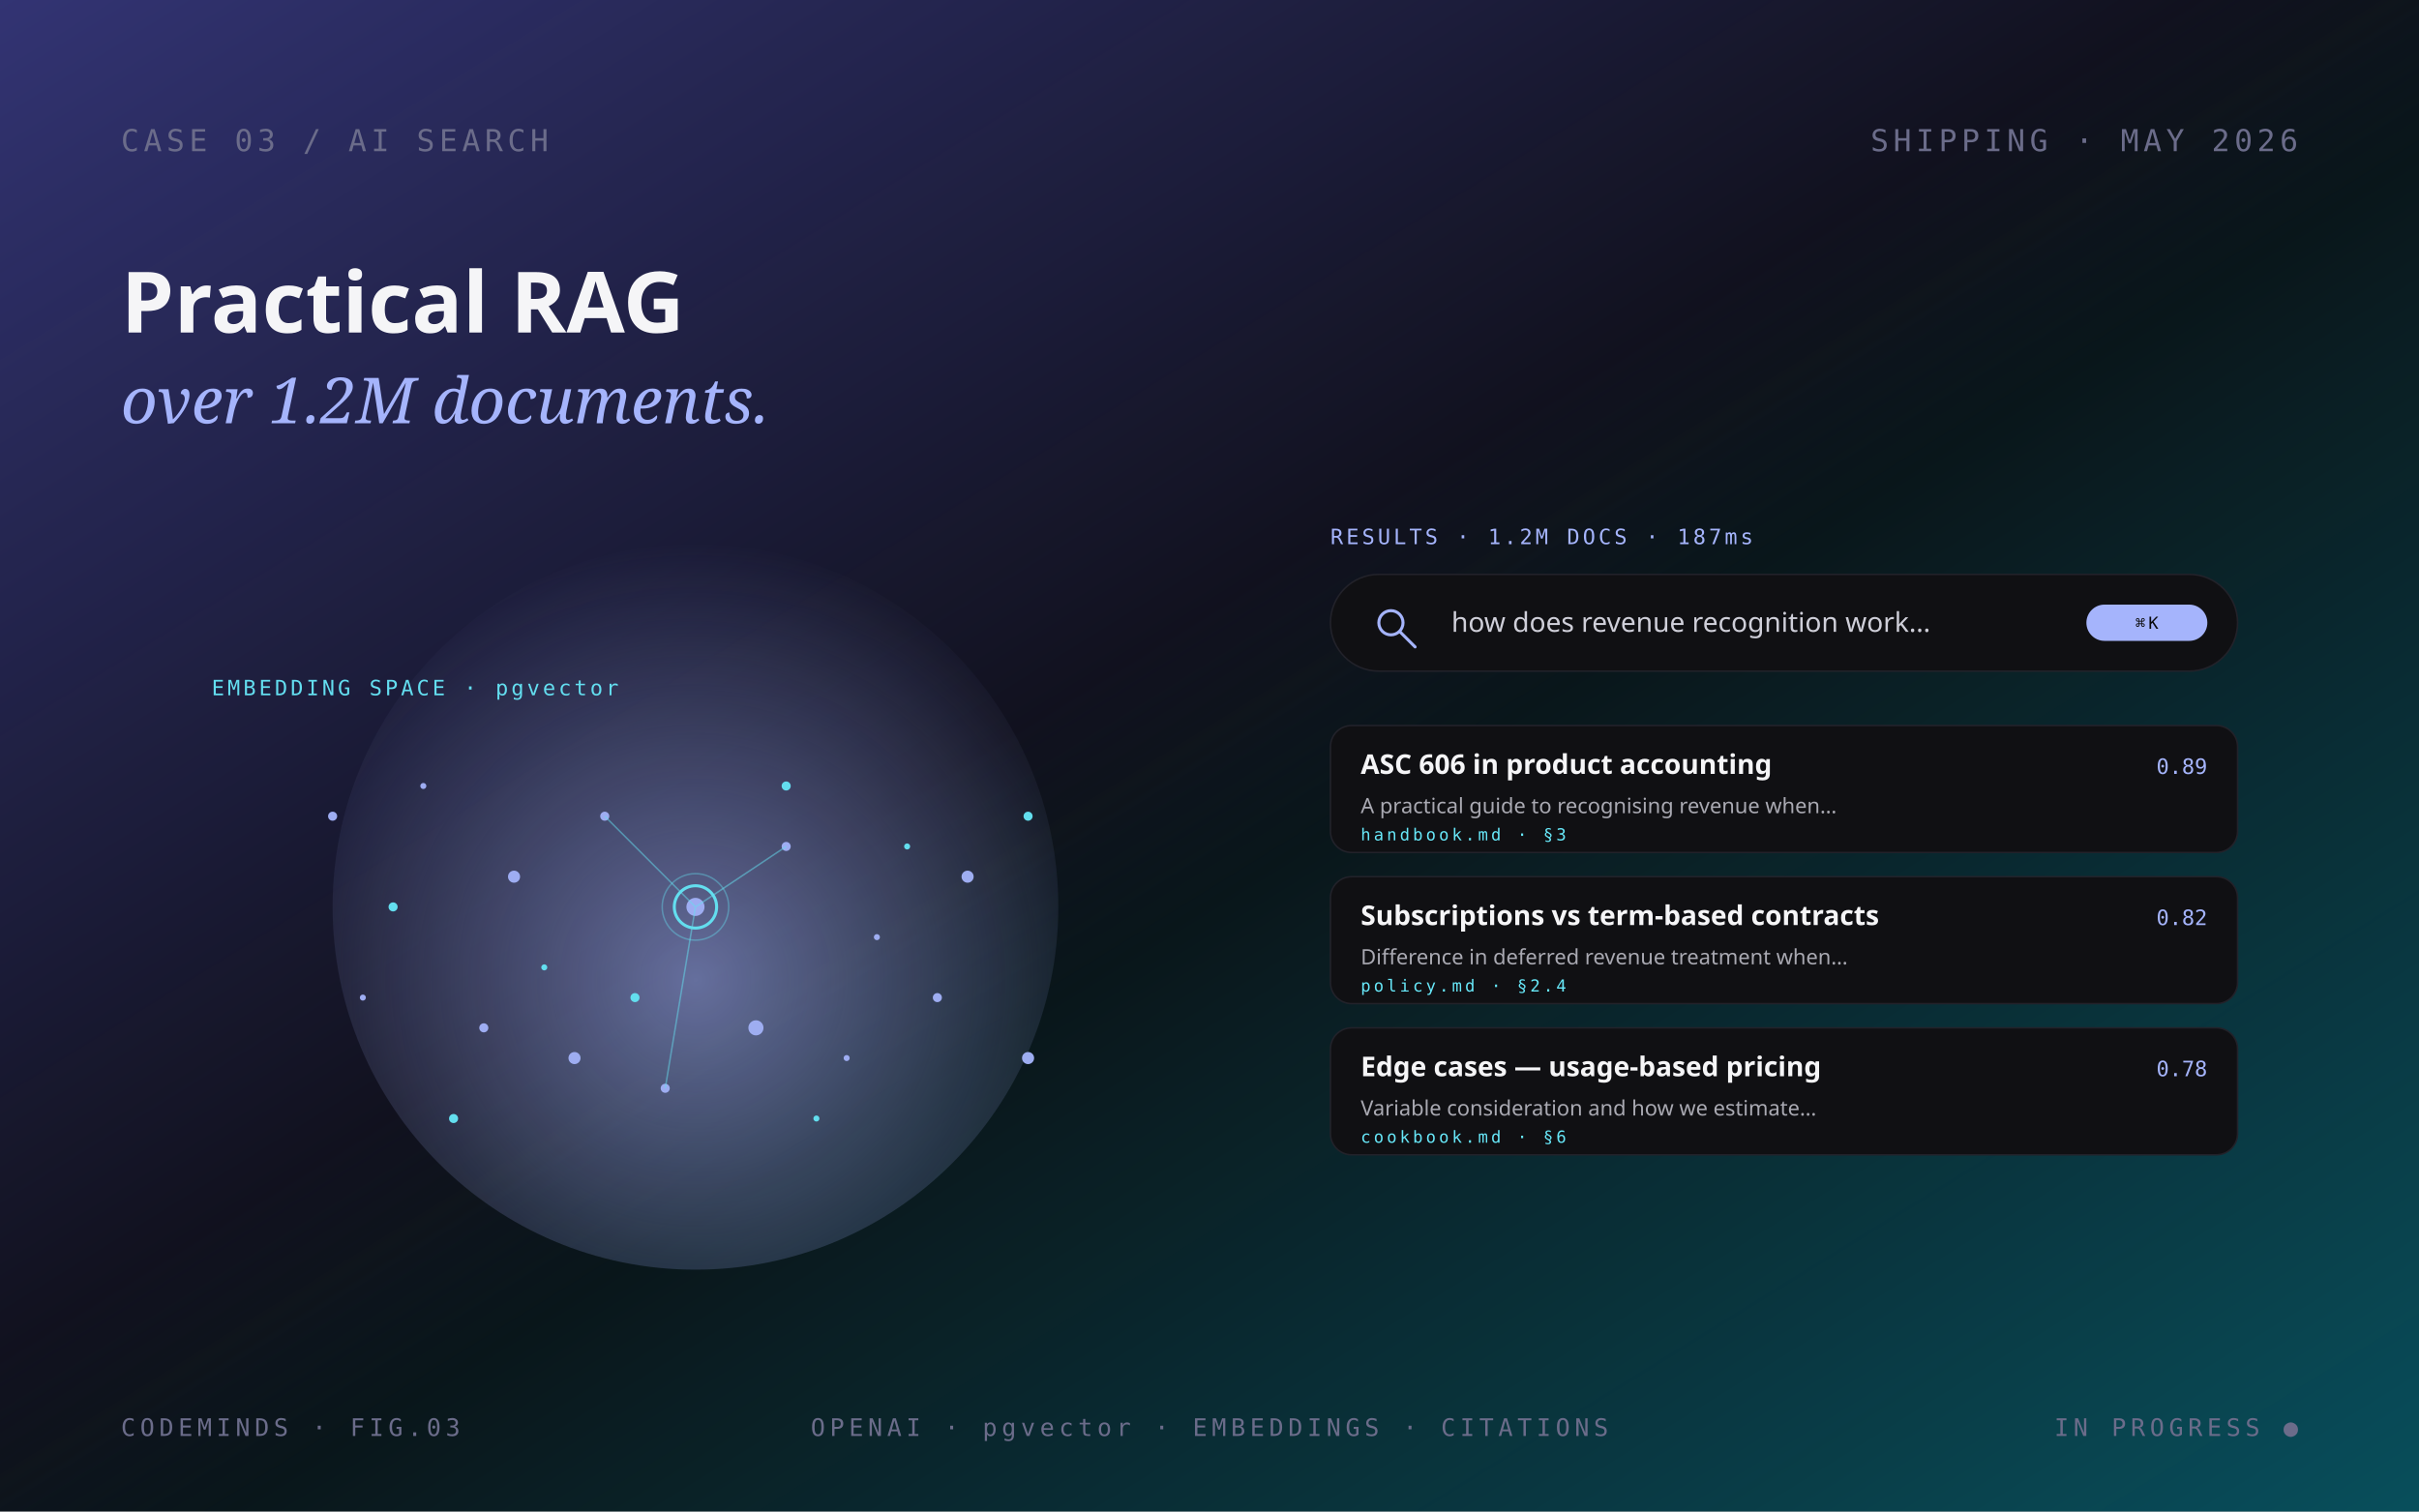
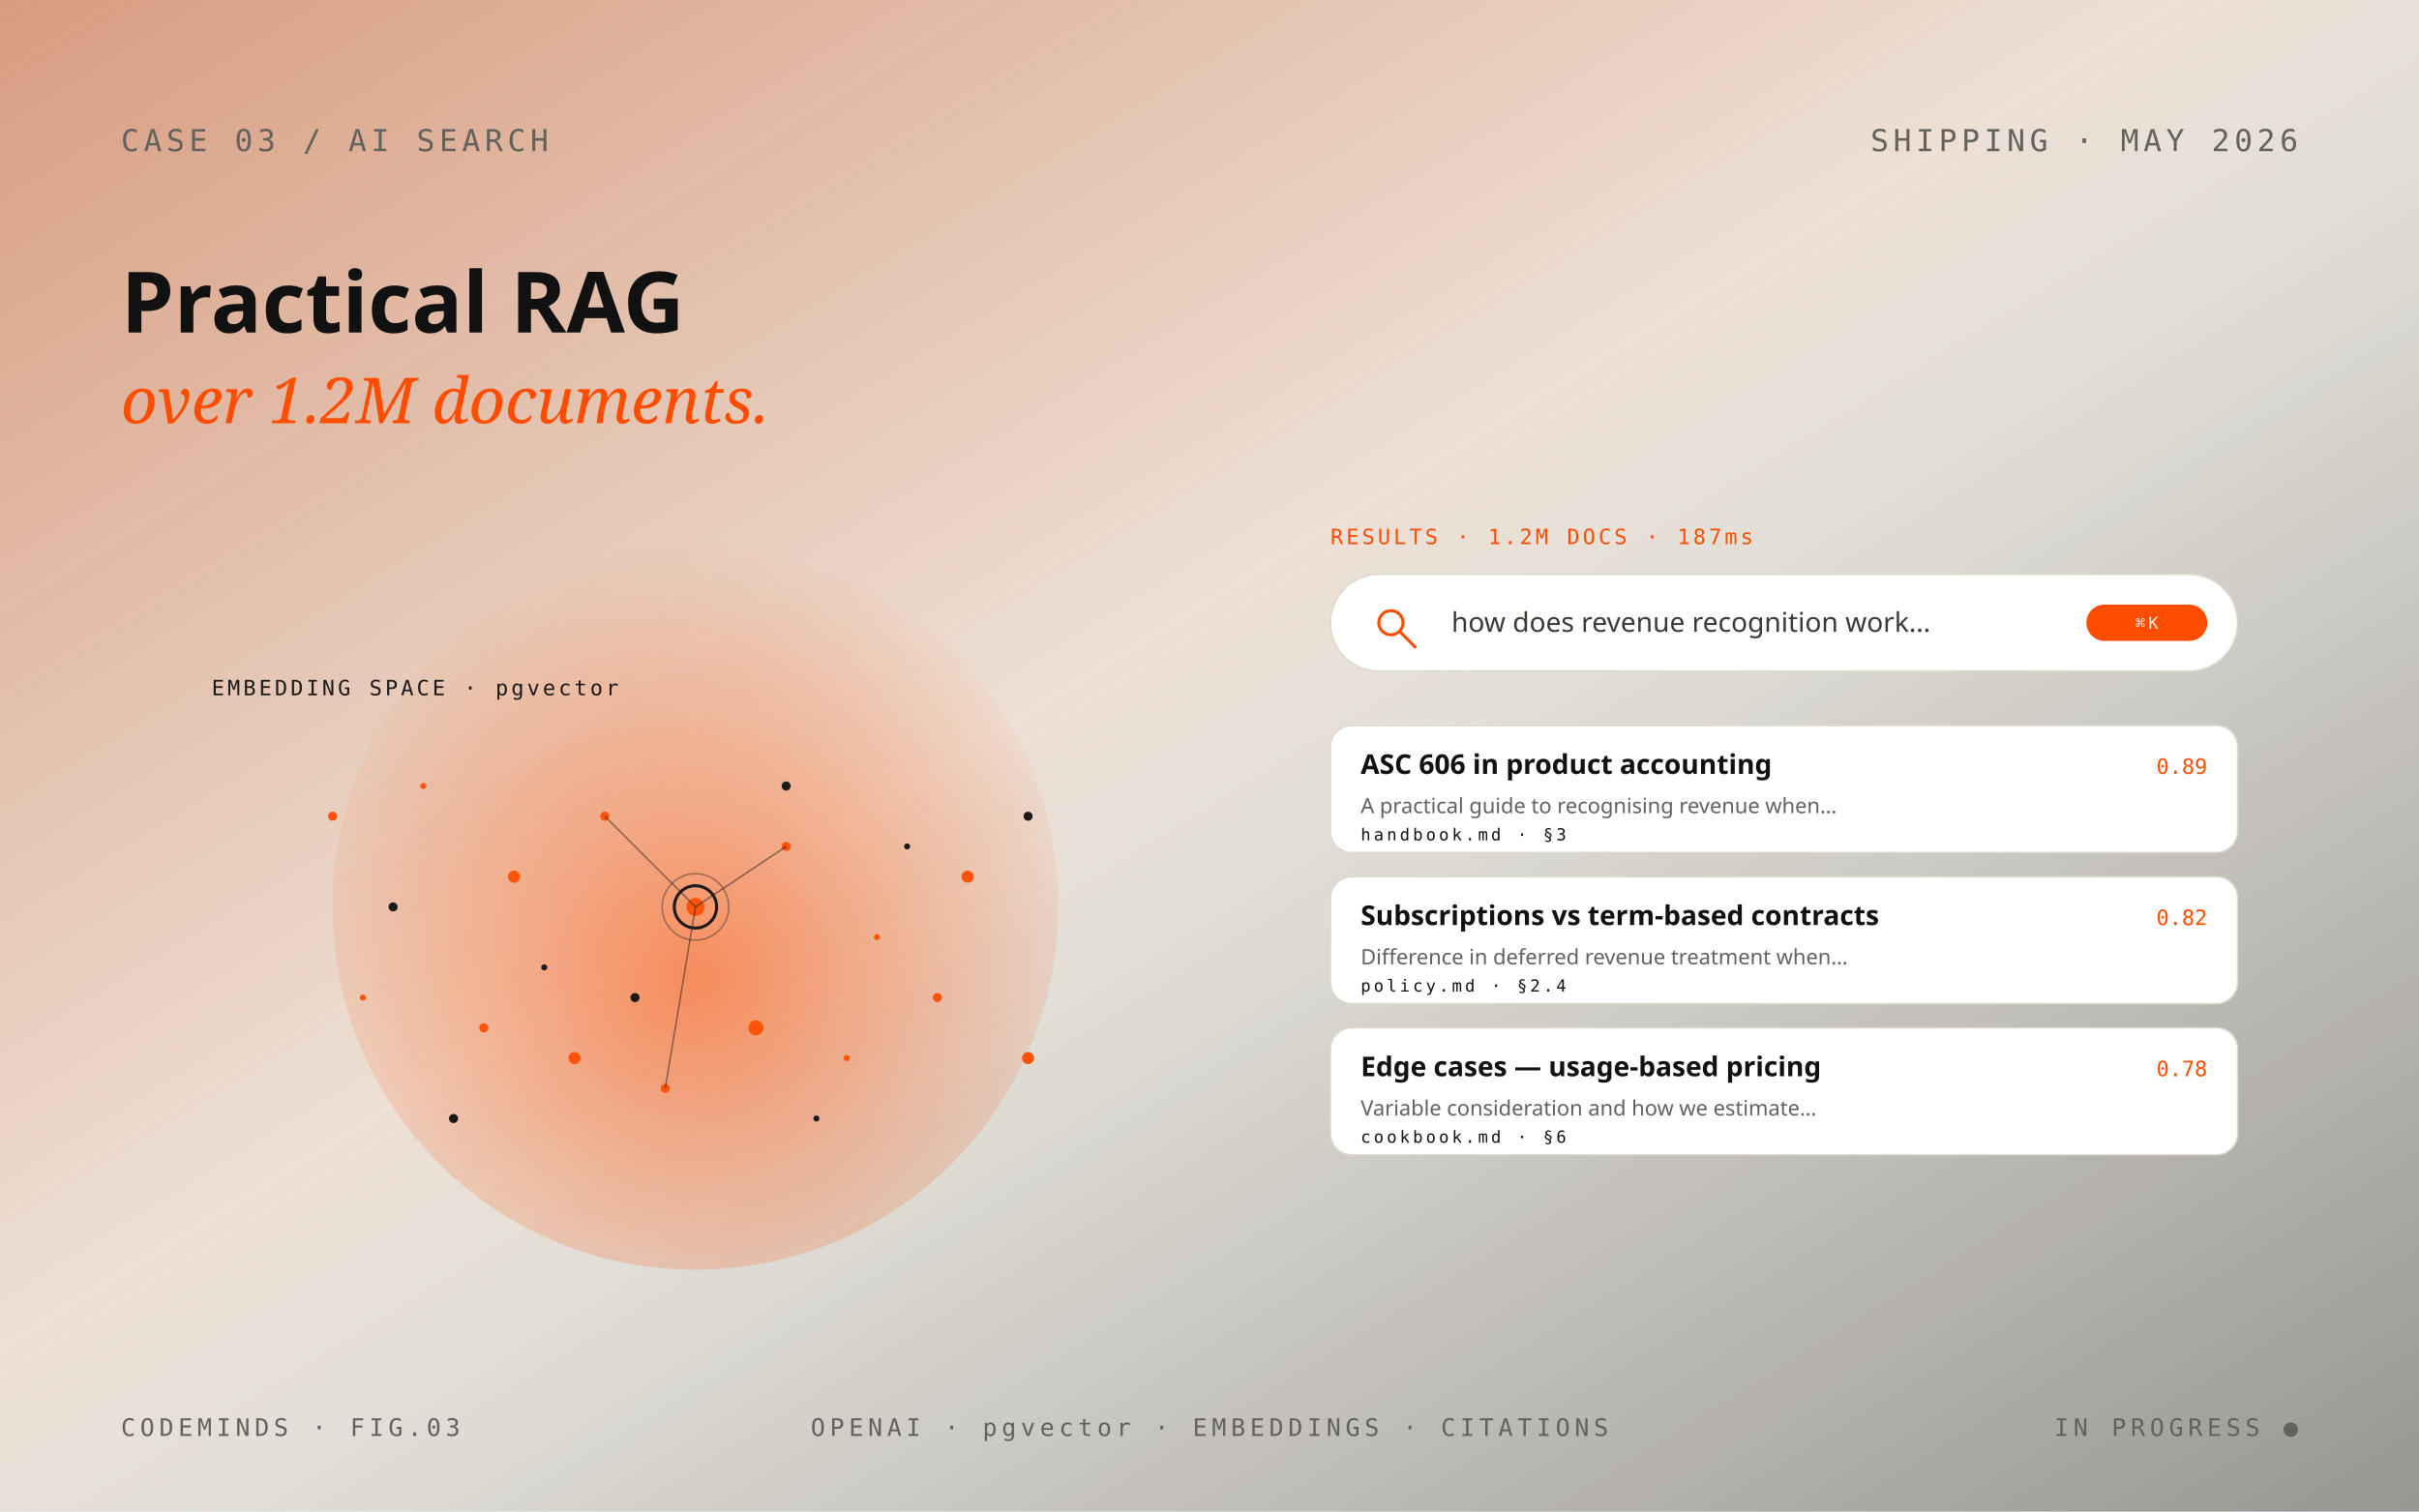
<svg xmlns="http://www.w3.org/2000/svg" viewBox="0 0 1600 1000" preserveAspectRatio="xMidYMid slice" role="img" aria-label="AI search — embeddings and result stream cover">
  <defs>
    <linearGradient id="aiGlow1" x1="0" y1="0" x2="1" y2="1">
-       <stop offset="0%" stop-color="#6366f1" stop-opacity="0.45" />
-       <stop offset="55%" stop-color="#6366f1" stop-opacity="0" />
+       <stop offset="0%" stop-color="#B83700" stop-opacity="0.45" />
+       <stop offset="55%" stop-color="#B83700" stop-opacity="0" />
    </linearGradient>
    <linearGradient id="aiGlow2" x1="1" y1="1" x2="0" y2="0">
-       <stop offset="0%" stop-color="#06b6d4" stop-opacity="0.4" />
-       <stop offset="55%" stop-color="#06b6d4" stop-opacity="0" />
+       <stop offset="0%" stop-color="#111111" stop-opacity="0.4" />
+       <stop offset="55%" stop-color="#111111" stop-opacity="0" />
    </linearGradient>
    <radialGradient id="dotField" cx="50%" cy="60%" r="60%">
-       <stop offset="0%" stop-color="#a5b4fc" stop-opacity="0.6" />
-       <stop offset="100%" stop-color="#a5b4fc" stop-opacity="0" />
+       <stop offset="0%" stop-color="#FF4D00" stop-opacity="0.6" />
+       <stop offset="100%" stop-color="#FF4D00" stop-opacity="0" />
    </radialGradient>
  </defs>
-   <rect width="1600" height="1000" fill="#0a0a0c" />
+   <rect width="1600" height="1000" fill="#F2EFE8" />
  <rect width="1600" height="1000" fill="url(#aiGlow1)" />
  <rect width="1600" height="1000" fill="url(#aiGlow2)" />
-   <g font-family="ui-monospace, SFMono-Regular, monospace" font-size="20" letter-spacing="3" fill="#6b6c8a">
+   <g font-family="ui-monospace, SFMono-Regular, monospace" font-size="20" letter-spacing="3" fill="#64625C">
    <text x="80" y="100">CASE 03 / AI SEARCH</text>
    <text x="1520" y="100" text-anchor="end">SHIPPING · MAY 2026</text>
  </g>
  <g font-family="Geist, system-ui, sans-serif">
-     <text x="80" y="220" font-size="56" font-weight="600" fill="#f5f5f7">Practical RAG</text>
-     <text x="80" y="280" font-size="42" font-weight="400" fill="#a5b4fc" font-style="italic" font-family="'Instrument Serif', Georgia, serif">over 1.2M documents.</text>
+     <text x="80" y="220" font-size="56" font-weight="600" fill="#111111">Practical RAG</text>
+     <text x="80" y="280" font-size="42" font-weight="400" fill="#FF4D00" font-style="italic" font-family="'Instrument Serif', Georgia, serif">over 1.2M documents.</text>
  </g>
  <g transform="translate(140, 480)" opacity="0.95">
    <circle cx="320" cy="120" r="240" fill="url(#dotField)" />
-     <g fill="#a5b4fc">
+     <g fill="#FF4D00">
      <circle cx="80" cy="60" r="3" />
      <circle cx="140" cy="40" r="2" />
      <circle cx="200" cy="100" r="4" />
      <circle cx="260" cy="60" r="3" />
      <circle cx="320" cy="120" r="6" />
      <circle cx="380" cy="80" r="3" />
      <circle cx="440" cy="140" r="2" />
      <circle cx="500" cy="100" r="4" />
      <circle cx="100" cy="180" r="2" />
      <circle cx="180" cy="200" r="3" />
      <circle cx="240" cy="220" r="4" />
      <circle cx="300" cy="240" r="3" />
      <circle cx="360" cy="200" r="5" />
      <circle cx="420" cy="220" r="2" />
      <circle cx="480" cy="180" r="3" />
      <circle cx="540" cy="220" r="4" />
    </g>
-     <g fill="#67e8f9">
+     <g fill="#111111">
      <circle cx="120" cy="120" r="3" />
      <circle cx="220" cy="160" r="2" />
      <circle cx="380" cy="40" r="3" />
      <circle cx="460" cy="80" r="2" />
      <circle cx="160" cy="260" r="3" />
      <circle cx="280" cy="180" r="3" />
      <circle cx="400" cy="260" r="2" />
      <circle cx="540" cy="60" r="3" />
    </g>
-     <circle cx="320" cy="120" r="14" fill="none" stroke="#67e8f9" stroke-width="2" />
-     <circle cx="320" cy="120" r="22" fill="none" stroke="#67e8f9" stroke-width="1" opacity="0.4" />
-     <g stroke="#67e8f9" stroke-width="1" opacity="0.5">
+     <circle cx="320" cy="120" r="14" fill="none" stroke="#111111" stroke-width="2" />
+     <circle cx="320" cy="120" r="22" fill="none" stroke="#111111" stroke-width="1" opacity="0.4" />
+     <g stroke="#111111" stroke-width="1" opacity="0.5">
      <line x1="320" y1="120" x2="260" y2="60" />
      <line x1="320" y1="120" x2="380" y2="80" />
      <line x1="320" y1="120" x2="300" y2="240" />
    </g>
-     <text x="0" y="-20" font-family="ui-monospace, monospace" font-size="14" fill="#67e8f9" letter-spacing="2">EMBEDDING SPACE · pgvector</text>
+     <text x="0" y="-20" font-family="ui-monospace, monospace" font-size="14" fill="#111111" letter-spacing="2">EMBEDDING SPACE · pgvector</text>
  </g>
  <g transform="translate(880, 380)">
-     <rect x="0" y="0" width="600" height="64" rx="32" fill="#101013" stroke="#22222a" />
-     <circle cx="40" cy="32" r="8" fill="none" stroke="#a5b4fc" stroke-width="2" />
-     <line x1="46" y1="38" x2="56" y2="48" stroke="#a5b4fc" stroke-width="2" stroke-linecap="round" />
-     <text x="80" y="38" font-family="Geist, system-ui, sans-serif" font-size="18" fill="#cfcfd9">how does revenue recognition work…</text>
-     <rect x="500" y="20" width="80" height="24" rx="12" fill="#a5b4fc" />
-     <text x="540" y="36" text-anchor="middle" font-family="ui-monospace, monospace" font-size="11" fill="#0a0a0c" letter-spacing="2">⌘K</text>
+     <rect x="0" y="0" width="600" height="64" rx="32" fill="#FFFFFF" stroke="#DDD8CC" />
+     <circle cx="40" cy="32" r="8" fill="none" stroke="#FF4D00" stroke-width="2" />
+     <line x1="46" y1="38" x2="56" y2="48" stroke="#FF4D00" stroke-width="2" stroke-linecap="round" />
+     <text x="80" y="38" font-family="Geist, system-ui, sans-serif" font-size="18" fill="#3A3935">how does revenue recognition work…</text>
+     <rect x="500" y="20" width="80" height="24" rx="12" fill="#FF4D00" />
+     <text x="540" y="36" text-anchor="middle" font-family="ui-monospace, monospace" font-size="11" fill="#F2EFE8" letter-spacing="2">⌘K</text>
    <g transform="translate(0, 100)" font-family="Geist, system-ui, sans-serif">
      <g>
-         <rect x="0" y="0" width="600" height="84" rx="14" fill="#101013" stroke="#22222a" />
-         <text x="20" y="32" font-size="18" font-weight="600" fill="#f5f5f7">ASC 606 in product accounting</text>
-         <text x="20" y="58" font-size="14" fill="#cfcfd9" opacity="0.8">A practical guide to recognising revenue when…</text>
-         <g font-family="ui-monospace, monospace" font-size="11" letter-spacing="2" fill="#67e8f9">
+         <rect x="0" y="0" width="600" height="84" rx="14" fill="#FFFFFF" stroke="#DDD8CC" />
+         <text x="20" y="32" font-size="18" font-weight="600" fill="#111111">ASC 606 in product accounting</text>
+         <text x="20" y="58" font-size="14" fill="#3A3935" opacity="0.8">A practical guide to recognising revenue when…</text>
+         <g font-family="ui-monospace, monospace" font-size="11" letter-spacing="2" fill="#111111">
          <text x="20" y="76">handbook.md · §3</text>
        </g>
-         <text x="580" y="32" text-anchor="end" font-family="ui-monospace, monospace" font-size="14" fill="#a5b4fc">0.89</text>
+         <text x="580" y="32" text-anchor="end" font-family="ui-monospace, monospace" font-size="14" fill="#FF4D00">0.89</text>
      </g>
      <g transform="translate(0, 100)">
-         <rect x="0" y="0" width="600" height="84" rx="14" fill="#101013" stroke="#22222a" />
-         <text x="20" y="32" font-size="18" font-weight="600" fill="#f5f5f7">Subscriptions vs term-based contracts</text>
-         <text x="20" y="58" font-size="14" fill="#cfcfd9" opacity="0.8">Difference in deferred revenue treatment when…</text>
-         <g font-family="ui-monospace, monospace" font-size="11" letter-spacing="2" fill="#67e8f9">
+         <rect x="0" y="0" width="600" height="84" rx="14" fill="#FFFFFF" stroke="#DDD8CC" />
+         <text x="20" y="32" font-size="18" font-weight="600" fill="#111111">Subscriptions vs term-based contracts</text>
+         <text x="20" y="58" font-size="14" fill="#3A3935" opacity="0.8">Difference in deferred revenue treatment when…</text>
+         <g font-family="ui-monospace, monospace" font-size="11" letter-spacing="2" fill="#111111">
          <text x="20" y="76">policy.md · §2.4</text>
        </g>
-         <text x="580" y="32" text-anchor="end" font-family="ui-monospace, monospace" font-size="14" fill="#a5b4fc">0.82</text>
+         <text x="580" y="32" text-anchor="end" font-family="ui-monospace, monospace" font-size="14" fill="#FF4D00">0.82</text>
      </g>
      <g transform="translate(0, 200)">
-         <rect x="0" y="0" width="600" height="84" rx="14" fill="#101013" stroke="#22222a" />
-         <text x="20" y="32" font-size="18" font-weight="600" fill="#f5f5f7">Edge cases — usage-based pricing</text>
-         <text x="20" y="58" font-size="14" fill="#cfcfd9" opacity="0.8">Variable consideration and how we estimate…</text>
-         <g font-family="ui-monospace, monospace" font-size="11" letter-spacing="2" fill="#67e8f9">
+         <rect x="0" y="0" width="600" height="84" rx="14" fill="#FFFFFF" stroke="#DDD8CC" />
+         <text x="20" y="32" font-size="18" font-weight="600" fill="#111111">Edge cases — usage-based pricing</text>
+         <text x="20" y="58" font-size="14" fill="#3A3935" opacity="0.8">Variable consideration and how we estimate…</text>
+         <g font-family="ui-monospace, monospace" font-size="11" letter-spacing="2" fill="#111111">
          <text x="20" y="76">cookbook.md · §6</text>
        </g>
-         <text x="580" y="32" text-anchor="end" font-family="ui-monospace, monospace" font-size="14" fill="#a5b4fc">0.78</text>
+         <text x="580" y="32" text-anchor="end" font-family="ui-monospace, monospace" font-size="14" fill="#FF4D00">0.78</text>
      </g>
    </g>
-     <text x="0" y="-20" font-family="ui-monospace, monospace" font-size="14" fill="#a5b4fc" letter-spacing="2">RESULTS · 1.2M DOCS · 187ms</text>
+     <text x="0" y="-20" font-family="ui-monospace, monospace" font-size="14" fill="#FF4D00" letter-spacing="2">RESULTS · 1.2M DOCS · 187ms</text>
  </g>
-   <g font-family="ui-monospace, monospace" font-size="16" letter-spacing="3" fill="#6b6c8a">
+   <g font-family="ui-monospace, monospace" font-size="16" letter-spacing="3" fill="#64625C">
    <text x="80" y="950">CODEMINDS · FIG.03</text>
    <text x="800" y="950" text-anchor="middle">OPENAI · pgvector · EMBEDDINGS · CITATIONS</text>
    <text x="1520" y="950" text-anchor="end">IN PROGRESS ●</text>
  </g>
</svg>
